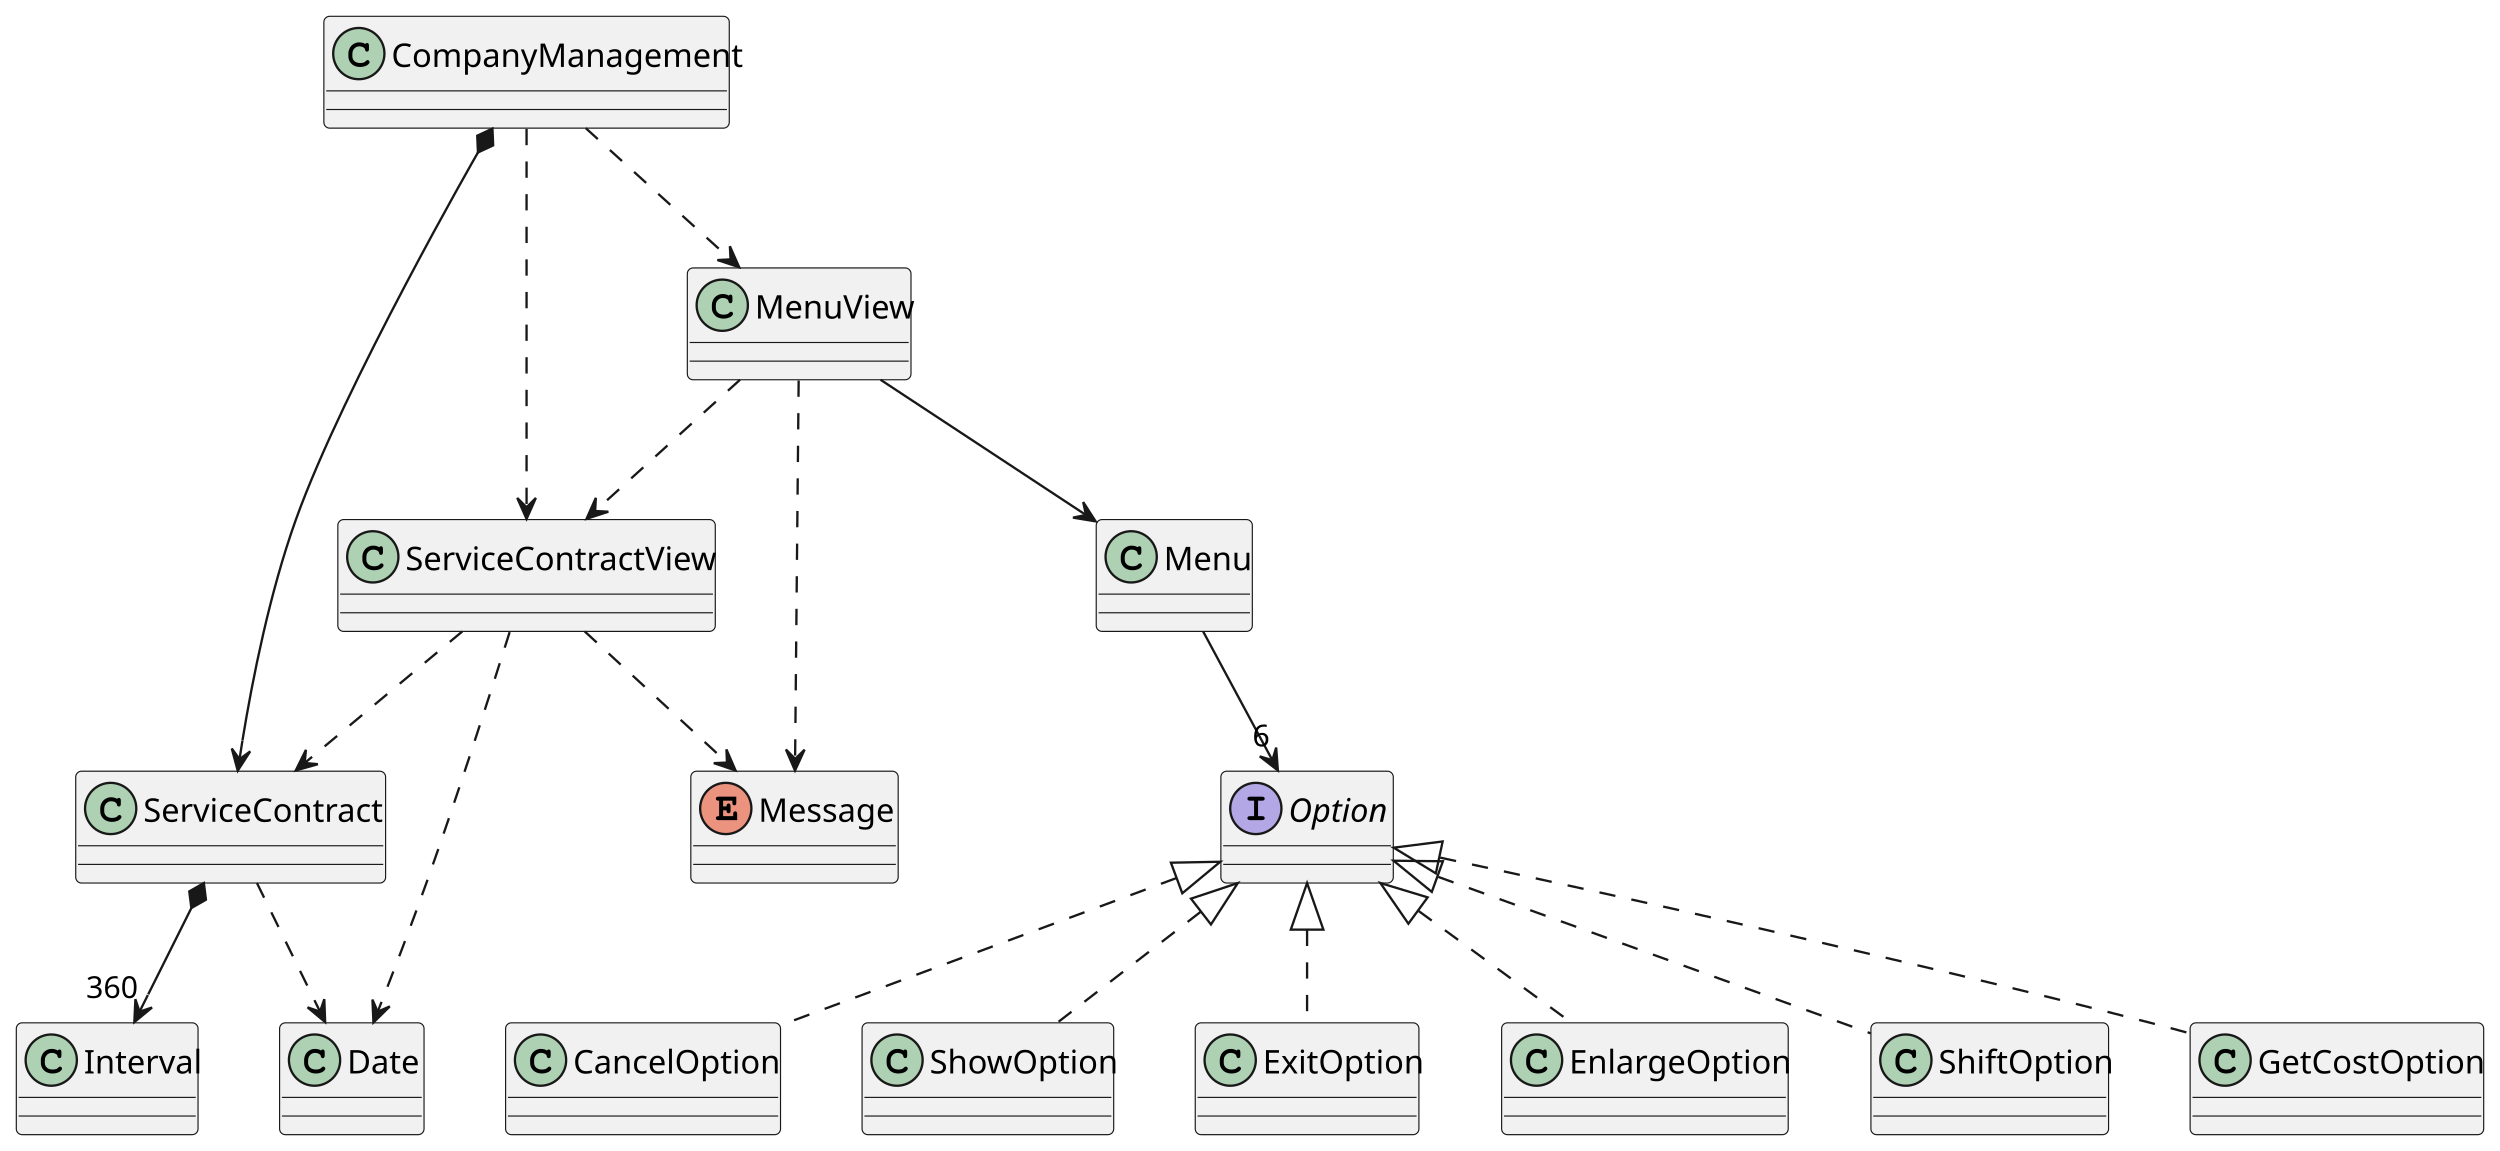
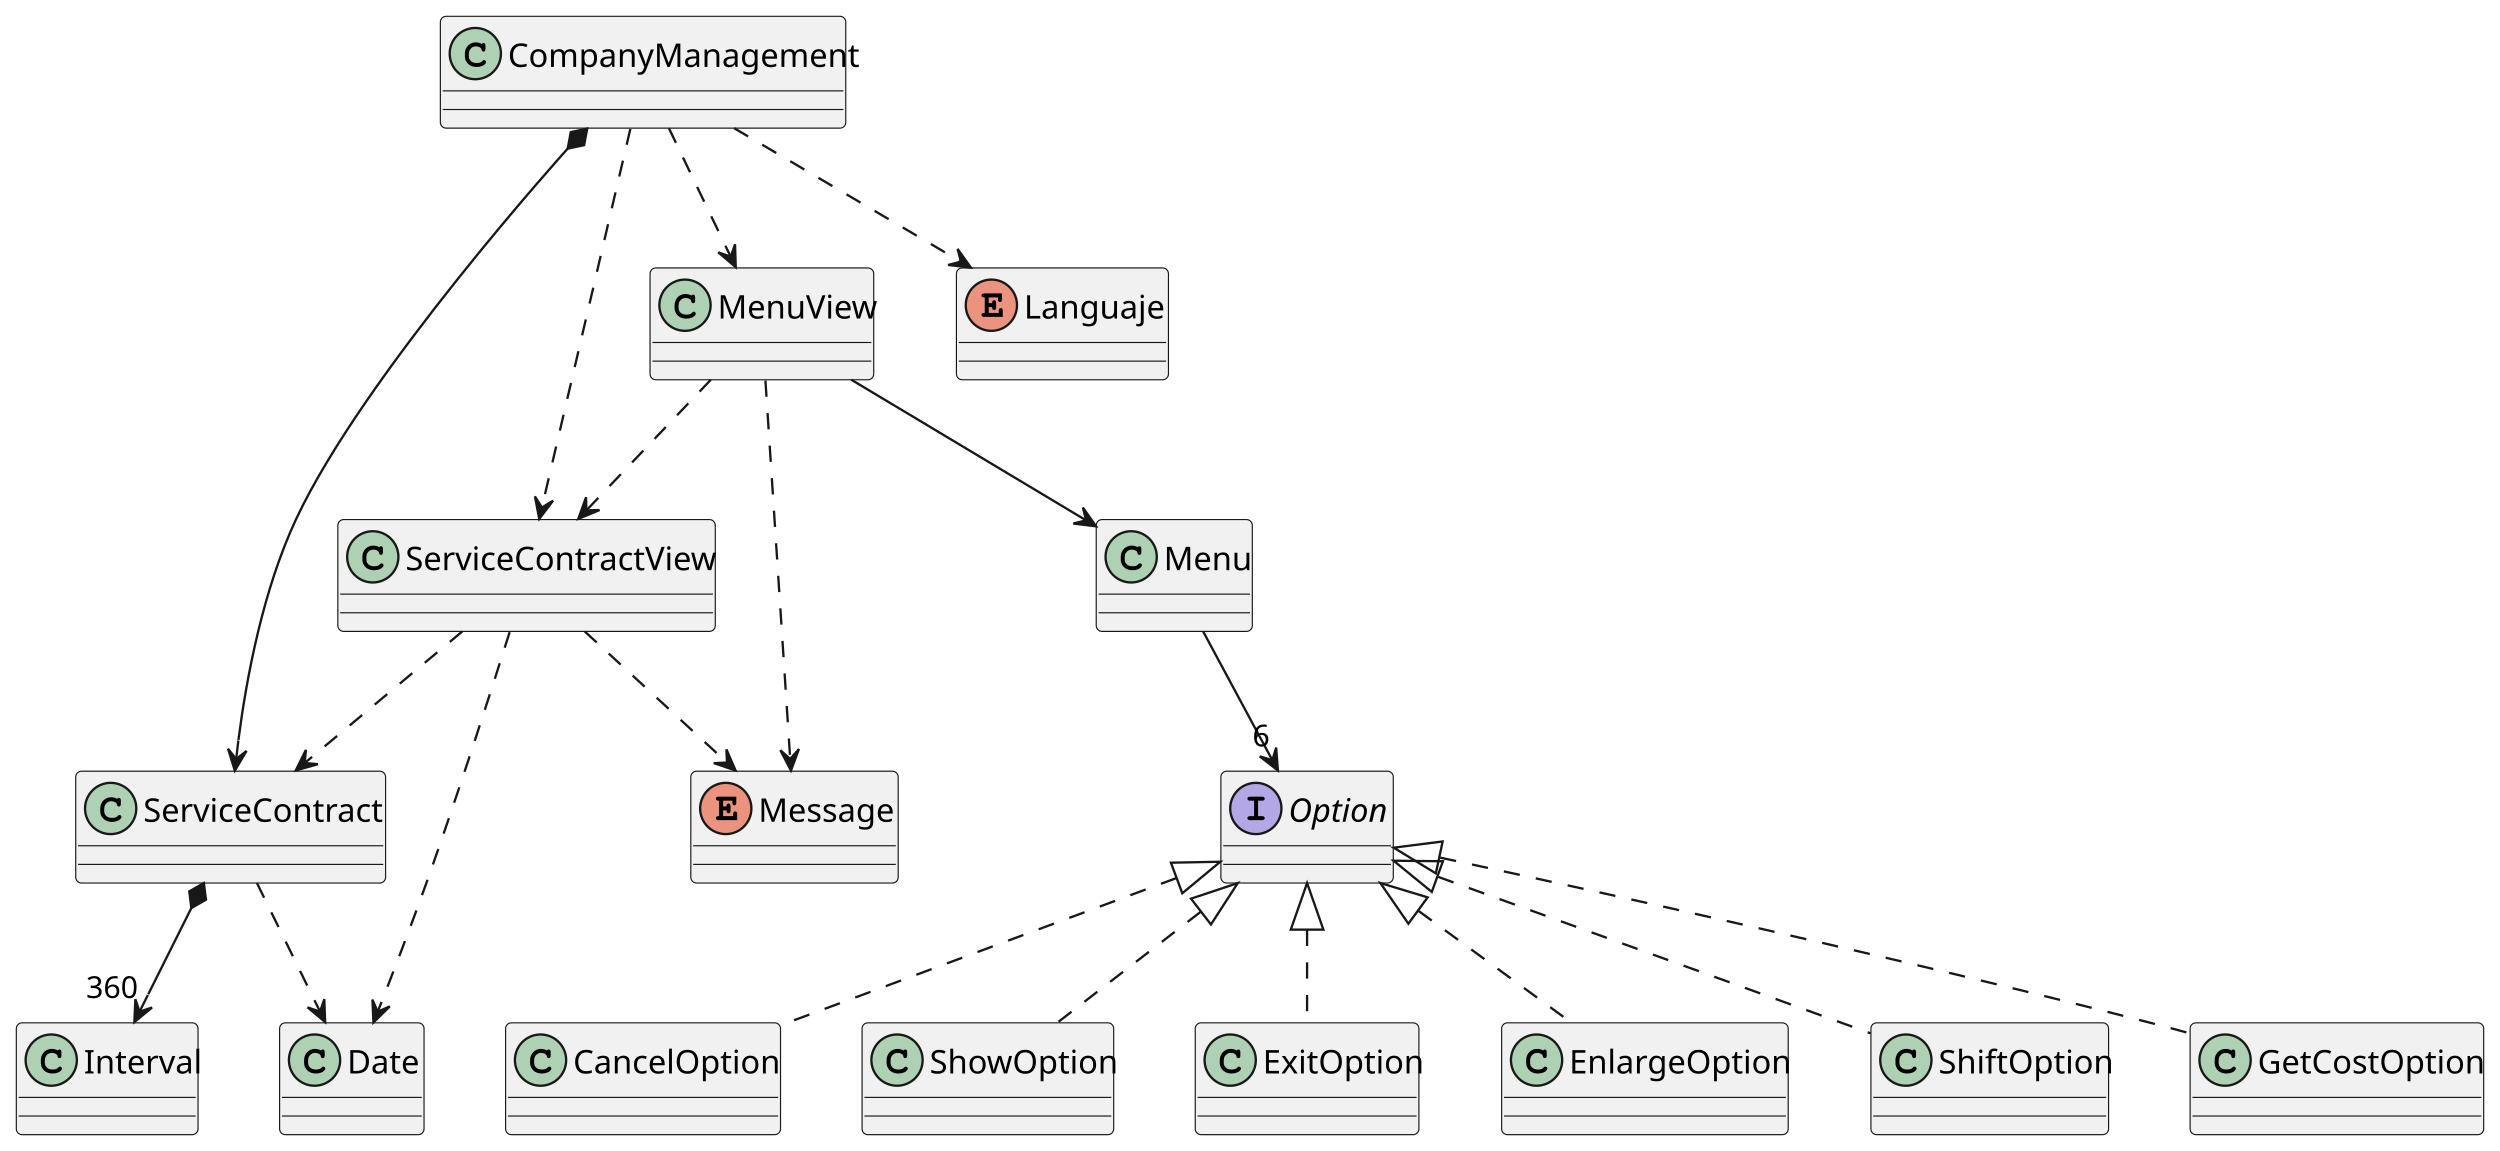
<svg xmlns="http://www.w3.org/2000/svg" contentStyleType="text/css" height="494px" preserveAspectRatio="none" style="width:1073px;height:494px;background:#FFFFFF;" version="1.1" viewBox="0 0 1073 494" width="1073px" zoomAndPan="magnify">
  <defs />
  <g>
    <g id="elem_CompanyManagement">
-       <rect codeLine="1" fill="#F1F1F1" height="48" id="CompanyManagement" rx="2.5" ry="2.5" style="stroke:#181818;stroke-width:0.5;" width="174" x="139" y="7" />
-       <ellipse cx="154" cy="23" fill="#ADD1B2" rx="11" ry="11" style="stroke:#181818;stroke-width:1.0;" />
-       <path d="M156.766,18.875 Q156.922,18.656 157.109,18.547 Q157.297,18.438 157.516,18.438 Q157.891,18.438 158.125,18.703 Q158.359,18.953 158.359,19.562 L158.359,21.016 Q158.359,21.625 158.125,21.891 Q157.891,22.156 157.516,22.156 Q157.172,22.156 156.969,21.953 Q156.766,21.766 156.656,21.25 Q156.609,20.891 156.422,20.703 Q156.094,20.328 155.484,20.109 Q154.875,19.891 154.25,19.891 Q153.484,19.891 152.844,20.219 Q152.219,20.547 151.719,21.297 Q151.234,22.047 151.234,23.078 L151.234,24.172 Q151.234,25.406 152.125,26.234 Q153.016,27.047 154.609,27.047 Q155.547,27.047 156.203,26.797 Q156.594,26.641 157.016,26.203 Q157.281,25.938 157.422,25.859 Q157.578,25.781 157.781,25.781 Q158.109,25.781 158.359,26.047 Q158.625,26.297 158.625,26.641 Q158.625,26.984 158.281,27.391 Q157.781,27.969 156.984,28.297 Q155.906,28.75 154.609,28.75 Q153.094,28.75 151.891,28.125 Q150.906,27.625 150.219,26.562 Q149.531,25.484 149.531,24.203 L149.531,23.047 Q149.531,21.719 150.141,20.578 Q150.766,19.422 151.859,18.812 Q152.953,18.188 154.188,18.188 Q154.922,18.188 155.562,18.359 Q156.219,18.516 156.766,18.875 Z " fill="#000000" />
-       <text fill="#000000" font-family="sans-serif" font-size="14" lengthAdjust="spacing" textLength="142" x="168" y="28.729">CompanyManagement</text>
-       <line style="stroke:#181818;stroke-width:0.5;" x1="140" x2="312" y1="39" y2="39" />
-       <line style="stroke:#181818;stroke-width:0.5;" x1="140" x2="312" y1="47" y2="47" />
+       <rect codeLine="1" fill="#F1F1F1" height="48" id="CompanyManagement" rx="2.5" ry="2.5" style="stroke:#181818;stroke-width:0.5;" width="174" x="189" y="7" />
+       <ellipse cx="204" cy="23" fill="#ADD1B2" rx="11" ry="11" style="stroke:#181818;stroke-width:1.0;" />
+       <path d="M206.766,18.875 Q206.922,18.656 207.109,18.547 Q207.297,18.438 207.516,18.438 Q207.891,18.438 208.125,18.703 Q208.359,18.953 208.359,19.562 L208.359,21.016 Q208.359,21.625 208.125,21.891 Q207.891,22.156 207.516,22.156 Q207.172,22.156 206.969,21.953 Q206.766,21.766 206.656,21.25 Q206.609,20.891 206.422,20.703 Q206.094,20.328 205.484,20.109 Q204.875,19.891 204.25,19.891 Q203.484,19.891 202.844,20.219 Q202.219,20.547 201.719,21.297 Q201.234,22.047 201.234,23.078 L201.234,24.172 Q201.234,25.406 202.125,26.234 Q203.016,27.047 204.609,27.047 Q205.547,27.047 206.203,26.797 Q206.594,26.641 207.016,26.203 Q207.281,25.938 207.422,25.859 Q207.578,25.781 207.781,25.781 Q208.109,25.781 208.359,26.047 Q208.625,26.297 208.625,26.641 Q208.625,26.984 208.281,27.391 Q207.781,27.969 206.984,28.297 Q205.906,28.75 204.609,28.75 Q203.094,28.75 201.891,28.125 Q200.906,27.625 200.219,26.562 Q199.531,25.484 199.531,24.203 L199.531,23.047 Q199.531,21.719 200.141,20.578 Q200.766,19.422 201.859,18.812 Q202.953,18.188 204.188,18.188 Q204.922,18.188 205.562,18.359 Q206.219,18.516 206.766,18.875 Z " fill="#000000" />
+       <text fill="#000000" font-family="sans-serif" font-size="14" lengthAdjust="spacing" textLength="142" x="218" y="28.729">CompanyManagement</text>
+       <line style="stroke:#181818;stroke-width:0.5;" x1="190" x2="362" y1="39" y2="39" />
+       <line style="stroke:#181818;stroke-width:0.5;" x1="190" x2="362" y1="47" y2="47" />
    </g>
    <g id="elem_ServiceContract">
      <rect codeLine="2" fill="#F1F1F1" height="48" id="ServiceContract" rx="2.5" ry="2.5" style="stroke:#181818;stroke-width:0.5;" width="133" x="32.5" y="331" />
      <ellipse cx="47.5" cy="347" fill="#ADD1B2" rx="11" ry="11" style="stroke:#181818;stroke-width:1.0;" />
      <path d="M50.266,342.875 Q50.422,342.656 50.609,342.547 Q50.797,342.438 51.016,342.438 Q51.391,342.438 51.625,342.703 Q51.859,342.953 51.859,343.562 L51.859,345.016 Q51.859,345.625 51.625,345.891 Q51.391,346.156 51.016,346.156 Q50.672,346.156 50.469,345.953 Q50.266,345.766 50.156,345.25 Q50.109,344.891 49.922,344.703 Q49.594,344.328 48.984,344.109 Q48.375,343.891 47.75,343.891 Q46.984,343.891 46.344,344.219 Q45.719,344.547 45.219,345.297 Q44.734,346.047 44.734,347.078 L44.734,348.172 Q44.734,349.406 45.625,350.234 Q46.516,351.047 48.109,351.047 Q49.047,351.047 49.703,350.797 Q50.094,350.641 50.516,350.203 Q50.781,349.938 50.922,349.859 Q51.078,349.781 51.281,349.781 Q51.609,349.781 51.859,350.047 Q52.125,350.297 52.125,350.641 Q52.125,350.984 51.781,351.391 Q51.281,351.969 50.484,352.297 Q49.406,352.75 48.109,352.75 Q46.594,352.75 45.391,352.125 Q44.406,351.625 43.719,350.562 Q43.031,349.484 43.031,348.203 L43.031,347.047 Q43.031,345.719 43.641,344.578 Q44.266,343.422 45.359,342.812 Q46.453,342.188 47.688,342.188 Q48.422,342.188 49.062,342.359 Q49.719,342.516 50.266,342.875 Z " fill="#000000" />
      <text fill="#000000" font-family="sans-serif" font-size="14" lengthAdjust="spacing" textLength="101" x="61.5" y="352.728">ServiceContract</text>
      <line style="stroke:#181818;stroke-width:0.5;" x1="33.5" x2="164.5" y1="363" y2="363" />
      <line style="stroke:#181818;stroke-width:0.5;" x1="33.5" x2="164.5" y1="371" y2="371" />
    </g>
    <g id="elem_ServiceContractView">
      <rect codeLine="3" fill="#F1F1F1" height="48" id="ServiceContractView" rx="2.5" ry="2.5" style="stroke:#181818;stroke-width:0.5;" width="162" x="145" y="223" />
      <ellipse cx="160" cy="239" fill="#ADD1B2" rx="11" ry="11" style="stroke:#181818;stroke-width:1.0;" />
      <path d="M162.766,234.875 Q162.922,234.656 163.109,234.547 Q163.297,234.438 163.516,234.438 Q163.891,234.438 164.125,234.703 Q164.359,234.953 164.359,235.562 L164.359,237.016 Q164.359,237.625 164.125,237.891 Q163.891,238.156 163.516,238.156 Q163.172,238.156 162.969,237.953 Q162.766,237.766 162.656,237.25 Q162.609,236.891 162.422,236.703 Q162.094,236.328 161.484,236.109 Q160.875,235.891 160.25,235.891 Q159.484,235.891 158.844,236.219 Q158.219,236.547 157.719,237.297 Q157.234,238.047 157.234,239.078 L157.234,240.172 Q157.234,241.406 158.125,242.234 Q159.016,243.047 160.609,243.047 Q161.547,243.047 162.203,242.797 Q162.594,242.641 163.016,242.203 Q163.281,241.938 163.422,241.859 Q163.578,241.781 163.781,241.781 Q164.109,241.781 164.359,242.047 Q164.625,242.297 164.625,242.641 Q164.625,242.984 164.281,243.391 Q163.781,243.969 162.984,244.297 Q161.906,244.75 160.609,244.75 Q159.094,244.75 157.891,244.125 Q156.906,243.625 156.219,242.562 Q155.531,241.484 155.531,240.203 L155.531,239.047 Q155.531,237.719 156.141,236.578 Q156.766,235.422 157.859,234.812 Q158.953,234.188 160.188,234.188 Q160.922,234.188 161.562,234.359 Q162.219,234.516 162.766,234.875 Z " fill="#000000" />
      <text fill="#000000" font-family="sans-serif" font-size="14" lengthAdjust="spacing" textLength="130" x="174" y="244.728">ServiceContractView</text>
      <line style="stroke:#181818;stroke-width:0.5;" x1="146" x2="306" y1="255" y2="255" />
      <line style="stroke:#181818;stroke-width:0.5;" x1="146" x2="306" y1="263" y2="263" />
    </g>
    <g id="elem_MenuView">
-       <rect codeLine="4" fill="#F1F1F1" height="48" id="MenuView" rx="2.5" ry="2.5" style="stroke:#181818;stroke-width:0.5;" width="96" x="295" y="115" />
-       <ellipse cx="310" cy="131" fill="#ADD1B2" rx="11" ry="11" style="stroke:#181818;stroke-width:1.0;" />
-       <path d="M312.766,126.875 Q312.922,126.656 313.109,126.547 Q313.297,126.438 313.516,126.438 Q313.891,126.438 314.125,126.703 Q314.359,126.953 314.359,127.562 L314.359,129.016 Q314.359,129.625 314.125,129.891 Q313.891,130.156 313.516,130.156 Q313.172,130.156 312.969,129.953 Q312.766,129.766 312.656,129.25 Q312.609,128.891 312.422,128.703 Q312.094,128.328 311.484,128.109 Q310.875,127.891 310.25,127.891 Q309.484,127.891 308.844,128.219 Q308.219,128.547 307.719,129.297 Q307.234,130.047 307.234,131.078 L307.234,132.172 Q307.234,133.406 308.125,134.234 Q309.016,135.047 310.609,135.047 Q311.547,135.047 312.203,134.797 Q312.594,134.641 313.016,134.203 Q313.281,133.938 313.422,133.859 Q313.578,133.781 313.781,133.781 Q314.109,133.781 314.359,134.047 Q314.625,134.297 314.625,134.641 Q314.625,134.984 314.281,135.391 Q313.781,135.969 312.984,136.297 Q311.906,136.75 310.609,136.75 Q309.094,136.75 307.891,136.125 Q306.906,135.625 306.219,134.562 Q305.531,133.484 305.531,132.203 L305.531,131.047 Q305.531,129.719 306.141,128.578 Q306.766,127.422 307.859,126.812 Q308.953,126.188 310.188,126.188 Q310.922,126.188 311.562,126.359 Q312.219,126.516 312.766,126.875 Z " fill="#000000" />
-       <text fill="#000000" font-family="sans-serif" font-size="14" lengthAdjust="spacing" textLength="64" x="324" y="136.728">MenuView</text>
-       <line style="stroke:#181818;stroke-width:0.5;" x1="296" x2="390" y1="147" y2="147" />
-       <line style="stroke:#181818;stroke-width:0.5;" x1="296" x2="390" y1="155" y2="155" />
+       <rect codeLine="4" fill="#F1F1F1" height="48" id="MenuView" rx="2.5" ry="2.5" style="stroke:#181818;stroke-width:0.5;" width="96" x="279" y="115" />
+       <ellipse cx="294" cy="131" fill="#ADD1B2" rx="11" ry="11" style="stroke:#181818;stroke-width:1.0;" />
+       <path d="M296.766,126.875 Q296.922,126.656 297.109,126.547 Q297.297,126.438 297.516,126.438 Q297.891,126.438 298.125,126.703 Q298.359,126.953 298.359,127.562 L298.359,129.016 Q298.359,129.625 298.125,129.891 Q297.891,130.156 297.516,130.156 Q297.172,130.156 296.969,129.953 Q296.766,129.766 296.656,129.25 Q296.609,128.891 296.422,128.703 Q296.094,128.328 295.484,128.109 Q294.875,127.891 294.25,127.891 Q293.484,127.891 292.844,128.219 Q292.219,128.547 291.719,129.297 Q291.234,130.047 291.234,131.078 L291.234,132.172 Q291.234,133.406 292.125,134.234 Q293.016,135.047 294.609,135.047 Q295.547,135.047 296.203,134.797 Q296.594,134.641 297.016,134.203 Q297.281,133.938 297.422,133.859 Q297.578,133.781 297.781,133.781 Q298.109,133.781 298.359,134.047 Q298.625,134.297 298.625,134.641 Q298.625,134.984 298.281,135.391 Q297.781,135.969 296.984,136.297 Q295.906,136.75 294.609,136.75 Q293.094,136.75 291.891,136.125 Q290.906,135.625 290.219,134.562 Q289.531,133.484 289.531,132.203 L289.531,131.047 Q289.531,129.719 290.141,128.578 Q290.766,127.422 291.859,126.812 Q292.953,126.188 294.188,126.188 Q294.922,126.188 295.562,126.359 Q296.219,126.516 296.766,126.875 Z " fill="#000000" />
+       <text fill="#000000" font-family="sans-serif" font-size="14" lengthAdjust="spacing" textLength="64" x="308" y="136.728">MenuView</text>
+       <line style="stroke:#181818;stroke-width:0.5;" x1="280" x2="374" y1="147" y2="147" />
+       <line style="stroke:#181818;stroke-width:0.5;" x1="280" x2="374" y1="155" y2="155" />
    </g>
    <g id="elem_Menu">
      <rect codeLine="5" fill="#F1F1F1" height="48" id="Menu" rx="2.5" ry="2.5" style="stroke:#181818;stroke-width:0.5;" width="67" x="470.5" y="223" />
      <ellipse cx="485.5" cy="239" fill="#ADD1B2" rx="11" ry="11" style="stroke:#181818;stroke-width:1.0;" />
      <path d="M488.266,234.875 Q488.422,234.656 488.609,234.547 Q488.797,234.438 489.016,234.438 Q489.391,234.438 489.625,234.703 Q489.859,234.953 489.859,235.562 L489.859,237.016 Q489.859,237.625 489.625,237.891 Q489.391,238.156 489.016,238.156 Q488.672,238.156 488.469,237.953 Q488.266,237.766 488.156,237.25 Q488.109,236.891 487.922,236.703 Q487.594,236.328 486.984,236.109 Q486.375,235.891 485.75,235.891 Q484.984,235.891 484.344,236.219 Q483.719,236.547 483.219,237.297 Q482.734,238.047 482.734,239.078 L482.734,240.172 Q482.734,241.406 483.625,242.234 Q484.516,243.047 486.109,243.047 Q487.047,243.047 487.703,242.797 Q488.094,242.641 488.516,242.203 Q488.781,241.938 488.922,241.859 Q489.078,241.781 489.281,241.781 Q489.609,241.781 489.859,242.047 Q490.125,242.297 490.125,242.641 Q490.125,242.984 489.781,243.391 Q489.281,243.969 488.484,244.297 Q487.406,244.75 486.109,244.75 Q484.594,244.75 483.391,244.125 Q482.406,243.625 481.719,242.562 Q481.031,241.484 481.031,240.203 L481.031,239.047 Q481.031,237.719 481.641,236.578 Q482.266,235.422 483.359,234.812 Q484.453,234.188 485.688,234.188 Q486.422,234.188 487.062,234.359 Q487.719,234.516 488.266,234.875 Z " fill="#000000" />
      <text fill="#000000" font-family="sans-serif" font-size="14" lengthAdjust="spacing" textLength="35" x="499.5" y="244.728">Menu</text>
      <line style="stroke:#181818;stroke-width:0.5;" x1="471.5" x2="536.5" y1="255" y2="255" />
      <line style="stroke:#181818;stroke-width:0.5;" x1="471.5" x2="536.5" y1="263" y2="263" />
    </g>
    <g id="elem_CancelOption">
      <rect codeLine="6" fill="#F1F1F1" height="48" id="CancelOption" rx="2.5" ry="2.5" style="stroke:#181818;stroke-width:0.5;" width="118" x="217" y="439" />
      <ellipse cx="232" cy="455" fill="#ADD1B2" rx="11" ry="11" style="stroke:#181818;stroke-width:1.0;" />
      <path d="M234.766,450.875 Q234.922,450.656 235.109,450.547 Q235.297,450.438 235.516,450.438 Q235.891,450.438 236.125,450.703 Q236.359,450.953 236.359,451.562 L236.359,453.016 Q236.359,453.625 236.125,453.891 Q235.891,454.156 235.516,454.156 Q235.172,454.156 234.969,453.953 Q234.766,453.766 234.656,453.25 Q234.609,452.891 234.422,452.703 Q234.094,452.328 233.484,452.109 Q232.875,451.891 232.25,451.891 Q231.484,451.891 230.844,452.219 Q230.219,452.547 229.719,453.297 Q229.234,454.047 229.234,455.078 L229.234,456.172 Q229.234,457.406 230.125,458.234 Q231.016,459.047 232.609,459.047 Q233.547,459.047 234.203,458.797 Q234.594,458.641 235.016,458.203 Q235.281,457.938 235.422,457.859 Q235.578,457.781 235.781,457.781 Q236.109,457.781 236.359,458.047 Q236.625,458.297 236.625,458.641 Q236.625,458.984 236.281,459.391 Q235.781,459.969 234.984,460.297 Q233.906,460.75 232.609,460.75 Q231.094,460.75 229.891,460.125 Q228.906,459.625 228.219,458.562 Q227.531,457.484 227.531,456.203 L227.531,455.047 Q227.531,453.719 228.141,452.578 Q228.766,451.422 229.859,450.812 Q230.953,450.188 232.188,450.188 Q232.922,450.188 233.562,450.359 Q234.219,450.516 234.766,450.875 Z " fill="#000000" />
      <text fill="#000000" font-family="sans-serif" font-size="14" lengthAdjust="spacing" textLength="86" x="246" y="460.728">CancelOption</text>
      <line style="stroke:#181818;stroke-width:0.5;" x1="218" x2="334" y1="471" y2="471" />
      <line style="stroke:#181818;stroke-width:0.5;" x1="218" x2="334" y1="479" y2="479" />
    </g>
    <g id="elem_ShowOption">
      <rect codeLine="7" fill="#F1F1F1" height="48" id="ShowOption" rx="2.5" ry="2.5" style="stroke:#181818;stroke-width:0.5;" width="108" x="370" y="439" />
      <ellipse cx="385" cy="455" fill="#ADD1B2" rx="11" ry="11" style="stroke:#181818;stroke-width:1.0;" />
      <path d="M387.766,450.875 Q387.922,450.656 388.109,450.547 Q388.297,450.438 388.516,450.438 Q388.891,450.438 389.125,450.703 Q389.359,450.953 389.359,451.562 L389.359,453.016 Q389.359,453.625 389.125,453.891 Q388.891,454.156 388.516,454.156 Q388.172,454.156 387.969,453.953 Q387.766,453.766 387.656,453.25 Q387.609,452.891 387.422,452.703 Q387.094,452.328 386.484,452.109 Q385.875,451.891 385.25,451.891 Q384.484,451.891 383.844,452.219 Q383.219,452.547 382.719,453.297 Q382.234,454.047 382.234,455.078 L382.234,456.172 Q382.234,457.406 383.125,458.234 Q384.016,459.047 385.609,459.047 Q386.547,459.047 387.203,458.797 Q387.594,458.641 388.016,458.203 Q388.281,457.938 388.422,457.859 Q388.578,457.781 388.781,457.781 Q389.109,457.781 389.359,458.047 Q389.625,458.297 389.625,458.641 Q389.625,458.984 389.281,459.391 Q388.781,459.969 387.984,460.297 Q386.906,460.75 385.609,460.75 Q384.094,460.75 382.891,460.125 Q381.906,459.625 381.219,458.562 Q380.531,457.484 380.531,456.203 L380.531,455.047 Q380.531,453.719 381.141,452.578 Q381.766,451.422 382.859,450.812 Q383.953,450.188 385.188,450.188 Q385.922,450.188 386.562,450.359 Q387.219,450.516 387.766,450.875 Z " fill="#000000" />
      <text fill="#000000" font-family="sans-serif" font-size="14" lengthAdjust="spacing" textLength="76" x="399" y="460.728">ShowOption</text>
      <line style="stroke:#181818;stroke-width:0.5;" x1="371" x2="477" y1="471" y2="471" />
      <line style="stroke:#181818;stroke-width:0.5;" x1="371" x2="477" y1="479" y2="479" />
    </g>
    <g id="elem_ExitOption">
      <rect codeLine="8" fill="#F1F1F1" height="48" id="ExitOption" rx="2.5" ry="2.5" style="stroke:#181818;stroke-width:0.5;" width="96" x="513" y="439" />
      <ellipse cx="528" cy="455" fill="#ADD1B2" rx="11" ry="11" style="stroke:#181818;stroke-width:1.0;" />
      <path d="M530.766,450.875 Q530.922,450.656 531.109,450.547 Q531.297,450.438 531.516,450.438 Q531.891,450.438 532.125,450.703 Q532.359,450.953 532.359,451.562 L532.359,453.016 Q532.359,453.625 532.125,453.891 Q531.891,454.156 531.516,454.156 Q531.172,454.156 530.969,453.953 Q530.766,453.766 530.656,453.25 Q530.609,452.891 530.422,452.703 Q530.094,452.328 529.484,452.109 Q528.875,451.891 528.25,451.891 Q527.484,451.891 526.844,452.219 Q526.219,452.547 525.719,453.297 Q525.234,454.047 525.234,455.078 L525.234,456.172 Q525.234,457.406 526.125,458.234 Q527.016,459.047 528.609,459.047 Q529.547,459.047 530.203,458.797 Q530.594,458.641 531.016,458.203 Q531.281,457.938 531.422,457.859 Q531.578,457.781 531.781,457.781 Q532.109,457.781 532.359,458.047 Q532.625,458.297 532.625,458.641 Q532.625,458.984 532.281,459.391 Q531.781,459.969 530.984,460.297 Q529.906,460.75 528.609,460.75 Q527.094,460.75 525.891,460.125 Q524.906,459.625 524.219,458.562 Q523.531,457.484 523.531,456.203 L523.531,455.047 Q523.531,453.719 524.141,452.578 Q524.766,451.422 525.859,450.812 Q526.953,450.188 528.188,450.188 Q528.922,450.188 529.562,450.359 Q530.219,450.516 530.766,450.875 Z " fill="#000000" />
      <text fill="#000000" font-family="sans-serif" font-size="14" lengthAdjust="spacing" textLength="64" x="542" y="460.728">ExitOption</text>
      <line style="stroke:#181818;stroke-width:0.5;" x1="514" x2="608" y1="471" y2="471" />
      <line style="stroke:#181818;stroke-width:0.5;" x1="514" x2="608" y1="479" y2="479" />
    </g>
    <g id="elem_EnlargeOption">
      <rect codeLine="9" fill="#F1F1F1" height="48" id="EnlargeOption" rx="2.5" ry="2.5" style="stroke:#181818;stroke-width:0.5;" width="123" x="644.5" y="439" />
      <ellipse cx="659.5" cy="455" fill="#ADD1B2" rx="11" ry="11" style="stroke:#181818;stroke-width:1.0;" />
      <path d="M662.266,450.875 Q662.422,450.656 662.609,450.547 Q662.797,450.438 663.016,450.438 Q663.391,450.438 663.625,450.703 Q663.859,450.953 663.859,451.562 L663.859,453.016 Q663.859,453.625 663.625,453.891 Q663.391,454.156 663.016,454.156 Q662.672,454.156 662.469,453.953 Q662.266,453.766 662.156,453.25 Q662.109,452.891 661.922,452.703 Q661.594,452.328 660.984,452.109 Q660.375,451.891 659.75,451.891 Q658.984,451.891 658.344,452.219 Q657.719,452.547 657.219,453.297 Q656.734,454.047 656.734,455.078 L656.734,456.172 Q656.734,457.406 657.625,458.234 Q658.516,459.047 660.109,459.047 Q661.047,459.047 661.703,458.797 Q662.094,458.641 662.516,458.203 Q662.781,457.938 662.922,457.859 Q663.078,457.781 663.281,457.781 Q663.609,457.781 663.859,458.047 Q664.125,458.297 664.125,458.641 Q664.125,458.984 663.781,459.391 Q663.281,459.969 662.484,460.297 Q661.406,460.75 660.109,460.75 Q658.594,460.75 657.391,460.125 Q656.406,459.625 655.719,458.562 Q655.031,457.484 655.031,456.203 L655.031,455.047 Q655.031,453.719 655.641,452.578 Q656.266,451.422 657.359,450.812 Q658.453,450.188 659.688,450.188 Q660.422,450.188 661.062,450.359 Q661.719,450.516 662.266,450.875 Z " fill="#000000" />
      <text fill="#000000" font-family="sans-serif" font-size="14" lengthAdjust="spacing" textLength="91" x="673.5" y="460.728">EnlargeOption</text>
      <line style="stroke:#181818;stroke-width:0.5;" x1="645.5" x2="766.5" y1="471" y2="471" />
      <line style="stroke:#181818;stroke-width:0.5;" x1="645.5" x2="766.5" y1="479" y2="479" />
    </g>
    <g id="elem_ShiftOption">
      <rect codeLine="10" fill="#F1F1F1" height="48" id="ShiftOption" rx="2.5" ry="2.5" style="stroke:#181818;stroke-width:0.5;" width="102" x="803" y="439" />
      <ellipse cx="818" cy="455" fill="#ADD1B2" rx="11" ry="11" style="stroke:#181818;stroke-width:1.0;" />
      <path d="M820.766,450.875 Q820.922,450.656 821.109,450.547 Q821.297,450.438 821.516,450.438 Q821.891,450.438 822.125,450.703 Q822.359,450.953 822.359,451.562 L822.359,453.016 Q822.359,453.625 822.125,453.891 Q821.891,454.156 821.516,454.156 Q821.172,454.156 820.969,453.953 Q820.766,453.766 820.656,453.25 Q820.609,452.891 820.422,452.703 Q820.094,452.328 819.484,452.109 Q818.875,451.891 818.25,451.891 Q817.484,451.891 816.844,452.219 Q816.219,452.547 815.719,453.297 Q815.234,454.047 815.234,455.078 L815.234,456.172 Q815.234,457.406 816.125,458.234 Q817.016,459.047 818.609,459.047 Q819.547,459.047 820.203,458.797 Q820.594,458.641 821.016,458.203 Q821.281,457.938 821.422,457.859 Q821.578,457.781 821.781,457.781 Q822.109,457.781 822.359,458.047 Q822.625,458.297 822.625,458.641 Q822.625,458.984 822.281,459.391 Q821.781,459.969 820.984,460.297 Q819.906,460.75 818.609,460.75 Q817.094,460.75 815.891,460.125 Q814.906,459.625 814.219,458.562 Q813.531,457.484 813.531,456.203 L813.531,455.047 Q813.531,453.719 814.141,452.578 Q814.766,451.422 815.859,450.812 Q816.953,450.188 818.188,450.188 Q818.922,450.188 819.562,450.359 Q820.219,450.516 820.766,450.875 Z " fill="#000000" />
      <text fill="#000000" font-family="sans-serif" font-size="14" lengthAdjust="spacing" textLength="70" x="832" y="460.728">ShiftOption</text>
      <line style="stroke:#181818;stroke-width:0.5;" x1="804" x2="904" y1="471" y2="471" />
      <line style="stroke:#181818;stroke-width:0.5;" x1="804" x2="904" y1="479" y2="479" />
    </g>
    <g id="elem_GetCostOption">
      <rect codeLine="11" fill="#F1F1F1" height="48" id="GetCostOption" rx="2.5" ry="2.5" style="stroke:#181818;stroke-width:0.5;" width="126" x="940" y="439" />
      <ellipse cx="955" cy="455" fill="#ADD1B2" rx="11" ry="11" style="stroke:#181818;stroke-width:1.0;" />
      <path d="M957.766,450.875 Q957.922,450.656 958.109,450.547 Q958.297,450.438 958.516,450.438 Q958.891,450.438 959.125,450.703 Q959.359,450.953 959.359,451.562 L959.359,453.016 Q959.359,453.625 959.125,453.891 Q958.891,454.156 958.516,454.156 Q958.172,454.156 957.969,453.953 Q957.766,453.766 957.656,453.25 Q957.609,452.891 957.422,452.703 Q957.094,452.328 956.484,452.109 Q955.875,451.891 955.25,451.891 Q954.484,451.891 953.844,452.219 Q953.219,452.547 952.719,453.297 Q952.234,454.047 952.234,455.078 L952.234,456.172 Q952.234,457.406 953.125,458.234 Q954.016,459.047 955.609,459.047 Q956.547,459.047 957.203,458.797 Q957.594,458.641 958.016,458.203 Q958.281,457.938 958.422,457.859 Q958.578,457.781 958.781,457.781 Q959.109,457.781 959.359,458.047 Q959.625,458.297 959.625,458.641 Q959.625,458.984 959.281,459.391 Q958.781,459.969 957.984,460.297 Q956.906,460.75 955.609,460.75 Q954.094,460.75 952.891,460.125 Q951.906,459.625 951.219,458.562 Q950.531,457.484 950.531,456.203 L950.531,455.047 Q950.531,453.719 951.141,452.578 Q951.766,451.422 952.859,450.812 Q953.953,450.188 955.188,450.188 Q955.922,450.188 956.562,450.359 Q957.219,450.516 957.766,450.875 Z " fill="#000000" />
      <text fill="#000000" font-family="sans-serif" font-size="14" lengthAdjust="spacing" textLength="94" x="969" y="460.728">GetCostOption</text>
      <line style="stroke:#181818;stroke-width:0.5;" x1="941" x2="1065" y1="471" y2="471" />
      <line style="stroke:#181818;stroke-width:0.5;" x1="941" x2="1065" y1="479" y2="479" />
    </g>
    <g id="elem_Date">
      <rect codeLine="13" fill="#F1F1F1" height="48" id="Date" rx="2.5" ry="2.5" style="stroke:#181818;stroke-width:0.5;" width="62" x="120" y="439" />
      <ellipse cx="135" cy="455" fill="#ADD1B2" rx="11" ry="11" style="stroke:#181818;stroke-width:1.0;" />
      <path d="M137.766,450.875 Q137.922,450.656 138.109,450.547 Q138.297,450.438 138.516,450.438 Q138.891,450.438 139.125,450.703 Q139.359,450.953 139.359,451.562 L139.359,453.016 Q139.359,453.625 139.125,453.891 Q138.891,454.156 138.516,454.156 Q138.172,454.156 137.969,453.953 Q137.766,453.766 137.656,453.25 Q137.609,452.891 137.422,452.703 Q137.094,452.328 136.484,452.109 Q135.875,451.891 135.25,451.891 Q134.484,451.891 133.844,452.219 Q133.219,452.547 132.719,453.297 Q132.234,454.047 132.234,455.078 L132.234,456.172 Q132.234,457.406 133.125,458.234 Q134.016,459.047 135.609,459.047 Q136.547,459.047 137.203,458.797 Q137.594,458.641 138.016,458.203 Q138.281,457.938 138.422,457.859 Q138.578,457.781 138.781,457.781 Q139.109,457.781 139.359,458.047 Q139.625,458.297 139.625,458.641 Q139.625,458.984 139.281,459.391 Q138.781,459.969 137.984,460.297 Q136.906,460.75 135.609,460.75 Q134.094,460.75 132.891,460.125 Q131.906,459.625 131.219,458.562 Q130.531,457.484 130.531,456.203 L130.531,455.047 Q130.531,453.719 131.141,452.578 Q131.766,451.422 132.859,450.812 Q133.953,450.188 135.188,450.188 Q135.922,450.188 136.562,450.359 Q137.219,450.516 137.766,450.875 Z " fill="#000000" />
      <text fill="#000000" font-family="sans-serif" font-size="14" lengthAdjust="spacing" textLength="30" x="149" y="460.728">Date</text>
      <line style="stroke:#181818;stroke-width:0.5;" x1="121" x2="181" y1="471" y2="471" />
      <line style="stroke:#181818;stroke-width:0.5;" x1="121" x2="181" y1="479" y2="479" />
    </g>
    <g id="elem_Interval">
      <rect codeLine="14" fill="#F1F1F1" height="48" id="Interval" rx="2.5" ry="2.5" style="stroke:#181818;stroke-width:0.5;" width="78" x="7" y="439" />
      <ellipse cx="22" cy="455" fill="#ADD1B2" rx="11" ry="11" style="stroke:#181818;stroke-width:1.0;" />
      <path d="M24.766,450.875 Q24.922,450.656 25.109,450.547 Q25.297,450.438 25.516,450.438 Q25.891,450.438 26.125,450.703 Q26.359,450.953 26.359,451.562 L26.359,453.016 Q26.359,453.625 26.125,453.891 Q25.891,454.156 25.516,454.156 Q25.172,454.156 24.969,453.953 Q24.766,453.766 24.656,453.25 Q24.609,452.891 24.422,452.703 Q24.094,452.328 23.484,452.109 Q22.875,451.891 22.25,451.891 Q21.484,451.891 20.844,452.219 Q20.219,452.547 19.719,453.297 Q19.234,454.047 19.234,455.078 L19.234,456.172 Q19.234,457.406 20.125,458.234 Q21.016,459.047 22.609,459.047 Q23.547,459.047 24.203,458.797 Q24.594,458.641 25.016,458.203 Q25.281,457.938 25.422,457.859 Q25.578,457.781 25.781,457.781 Q26.109,457.781 26.359,458.047 Q26.625,458.297 26.625,458.641 Q26.625,458.984 26.281,459.391 Q25.781,459.969 24.984,460.297 Q23.906,460.75 22.609,460.75 Q21.094,460.75 19.891,460.125 Q18.906,459.625 18.219,458.562 Q17.531,457.484 17.531,456.203 L17.531,455.047 Q17.531,453.719 18.141,452.578 Q18.766,451.422 19.859,450.812 Q20.953,450.188 22.188,450.188 Q22.922,450.188 23.562,450.359 Q24.219,450.516 24.766,450.875 Z " fill="#000000" />
      <text fill="#000000" font-family="sans-serif" font-size="14" lengthAdjust="spacing" textLength="46" x="36" y="460.728">Interval</text>
      <line style="stroke:#181818;stroke-width:0.5;" x1="8" x2="84" y1="471" y2="471" />
      <line style="stroke:#181818;stroke-width:0.5;" x1="8" x2="84" y1="479" y2="479" />
    </g>
    <g id="elem_Message">
      <rect codeLine="15" fill="#F1F1F1" height="48" id="Message" rx="2.5" ry="2.5" style="stroke:#181818;stroke-width:0.5;" width="89" x="296.5" y="331" />
      <ellipse cx="311.5" cy="347" fill="#EB937F" rx="11" ry="11" style="stroke:#181818;stroke-width:1.0;" />
      <path d="M310.359,347.797 L310.359,350.297 L314.688,350.297 L314.688,349.375 Q314.688,348.766 314.922,348.5 Q315.172,348.234 315.547,348.234 Q315.922,348.234 316.156,348.5 Q316.391,348.766 316.391,349.375 L316.391,352 L308.391,352 Q307.766,352 307.5,351.766 Q307.25,351.531 307.25,351.141 Q307.25,350.766 307.516,350.531 Q307.781,350.297 308.391,350.297 L308.656,350.297 L308.656,343.641 L308.391,343.641 Q307.766,343.641 307.5,343.406 Q307.25,343.172 307.25,342.781 Q307.25,342.406 307.5,342.172 Q307.766,341.938 308.391,341.938 L316.016,341.938 L316.016,344.531 Q316.016,345.141 315.781,345.406 Q315.562,345.656 315.172,345.656 Q314.797,345.656 314.562,345.406 Q314.328,345.141 314.328,344.531 L314.328,343.641 L310.359,343.641 L310.359,346.094 L311.844,346.094 Q311.844,345.438 311.969,345.25 Q312.234,344.844 312.703,344.844 Q313.078,344.844 313.312,345.109 Q313.547,345.359 313.547,345.969 L313.547,347.938 Q313.547,348.484 313.422,348.672 Q313.156,349.062 312.703,349.062 Q312.234,349.062 311.969,348.656 Q311.844,348.469 311.844,347.797 L310.359,347.797 Z " fill="#000000" />
      <text fill="#000000" font-family="sans-serif" font-size="14" lengthAdjust="spacing" textLength="57" x="325.5" y="352.728">Message</text>
      <line style="stroke:#181818;stroke-width:0.5;" x1="297.5" x2="384.5" y1="363" y2="363" />
      <line style="stroke:#181818;stroke-width:0.5;" x1="297.5" x2="384.5" y1="371" y2="371" />
    </g>
+     <g id="elem_Languaje">
+       <rect codeLine="16" fill="#F1F1F1" height="48" id="Languaje" rx="2.5" ry="2.5" style="stroke:#181818;stroke-width:0.5;" width="91" x="410.5" y="115" />
+       <ellipse cx="425.5" cy="131" fill="#EB937F" rx="11" ry="11" style="stroke:#181818;stroke-width:1.0;" />
+       <path d="M424.359,131.797 L424.359,134.297 L428.688,134.297 L428.688,133.375 Q428.688,132.766 428.922,132.5 Q429.172,132.234 429.547,132.234 Q429.922,132.234 430.156,132.5 Q430.391,132.766 430.391,133.375 L430.391,136 L422.391,136 Q421.766,136 421.5,135.766 Q421.25,135.531 421.25,135.141 Q421.25,134.766 421.516,134.531 Q421.781,134.297 422.391,134.297 L422.656,134.297 L422.656,127.641 L422.391,127.641 Q421.766,127.641 421.5,127.406 Q421.25,127.172 421.25,126.781 Q421.25,126.406 421.5,126.172 Q421.766,125.938 422.391,125.938 L430.016,125.938 L430.016,128.531 Q430.016,129.141 429.781,129.406 Q429.562,129.656 429.172,129.656 Q428.797,129.656 428.562,129.406 Q428.328,129.141 428.328,128.531 L428.328,127.641 L424.359,127.641 L424.359,130.094 L425.844,130.094 Q425.844,129.438 425.969,129.25 Q426.234,128.844 426.703,128.844 Q427.078,128.844 427.312,129.109 Q427.547,129.359 427.547,129.969 L427.547,131.938 Q427.547,132.484 427.422,132.672 Q427.156,133.062 426.703,133.062 Q426.234,133.062 425.969,132.656 Q425.844,132.469 425.844,131.797 L424.359,131.797 Z " fill="#000000" />
+       <text fill="#000000" font-family="sans-serif" font-size="14" lengthAdjust="spacing" textLength="59" x="439.5" y="136.728">Languaje</text>
+       <line style="stroke:#181818;stroke-width:0.5;" x1="411.5" x2="500.5" y1="147" y2="147" />
+       <line style="stroke:#181818;stroke-width:0.5;" x1="411.5" x2="500.5" y1="155" y2="155" />
+     </g>
    <g id="elem_Option">
-       <rect codeLine="17" fill="#F1F1F1" height="48" id="Option" rx="2.5" ry="2.5" style="stroke:#181818;stroke-width:0.5;" width="74" x="524" y="331" />
+       <rect codeLine="18" fill="#F1F1F1" height="48" id="Option" rx="2.5" ry="2.5" style="stroke:#181818;stroke-width:0.5;" width="74" x="524" y="331" />
      <ellipse cx="539" cy="347" fill="#B4A7E5" rx="11" ry="11" style="stroke:#181818;stroke-width:1.0;" />
      <path d="M539.953,343.641 L539.953,350.297 L541.672,350.297 Q542.281,350.297 542.547,350.531 Q542.812,350.766 542.812,351.156 Q542.812,351.531 542.547,351.766 Q542.281,352 541.672,352 L536.531,352 Q535.922,352 535.656,351.766 Q535.391,351.531 535.391,351.141 Q535.391,350.766 535.656,350.531 Q535.922,350.297 536.531,350.297 L538.25,350.297 L538.25,343.641 L536.531,343.641 Q535.922,343.641 535.656,343.406 Q535.391,343.172 535.391,342.781 Q535.391,342.406 535.656,342.172 Q535.922,341.938 536.531,341.938 L541.672,341.938 Q542.281,341.938 542.547,342.172 Q542.812,342.406 542.812,342.781 Q542.812,343.172 542.547,343.406 Q542.281,343.641 541.672,343.641 L539.953,343.641 Z " fill="#000000" />
      <text fill="#000000" font-family="sans-serif" font-size="14" font-style="italic" lengthAdjust="spacing" textLength="42" x="553" y="352.728">Option</text>
      <line style="stroke:#181818;stroke-width:0.5;" x1="525" x2="597" y1="363" y2="363" />
      <line style="stroke:#181818;stroke-width:0.5;" x1="525" x2="597" y1="371" y2="371" />
    </g>
    <g id="link_CompanyManagement_ServiceContract">
-       <path codeLine="19" d="M205.136,65.45 C205.136,65.45 147.59,165.58 127,223 C115.83,254.13 108.43,291.1 104.06,317.82 " fill="none" id="CompanyManagement-ServiceContract" style="stroke:#181818;stroke-width:1.0;" />
-       <polygon fill="#181818" points="102.04,330.77,107.377,322.493,102.809,325.829,99.472,321.262,102.04,330.77" style="stroke:#181818;stroke-width:1.0;" />
-       <line style="stroke:#181818;stroke-width:1.0;" x1="102.809" x2="104.045" y1="325.829" y2="317.92" />
-       <polygon fill="#181818" points="211.36,55.19,204.828,58.245,205.136,65.45,211.668,62.395,211.36,55.19" style="stroke:#181818;stroke-width:1.0;" />
+       <path codeLine="20" d="M243.644,63.794 C243.644,63.794 156.01,160.82 127,223 C112.93,253.15 105.84,290.51 102.33,317.61 " fill="none" id="CompanyManagement-ServiceContract" style="stroke:#181818;stroke-width:1.0;" />
+       <polygon fill="#181818" points="100.8,330.76,105.812,322.282,101.377,325.793,97.865,321.359,100.8,330.76" style="stroke:#181818;stroke-width:1.0;" />
+       <line style="stroke:#181818;stroke-width:1.0;" x1="101.377" x2="102.3" y1="325.793" y2="317.845" />
+       <polygon fill="#181818" points="252.03,55.21,244.976,56.706,243.644,63.794,250.698,62.297,252.03,55.21" style="stroke:#181818;stroke-width:1.0;" />
    </g>
    <g id="link_CompanyManagement_ServiceContractView">
-       <path codeLine="20" d="M226,55.31 C226,94.87 226,174.99 226,217.7 " fill="none" id="CompanyManagement-to-ServiceContractView" style="stroke:#181818;stroke-width:1.0;stroke-dasharray:7.0,7.0;" />
-       <polygon fill="#181818" points="226,222.72,230,213.72,226,217.72,222,213.72,226,222.72" style="stroke:#181818;stroke-width:1.0;" />
+       <path codeLine="21" d="M270.55,55.31 C261.31,94.87 242.59,174.99 232.61,217.7 " fill="none" id="CompanyManagement-to-ServiceContractView" style="stroke:#181818;stroke-width:1.0;stroke-dasharray:7.0,7.0;" />
+       <polygon fill="#181818" points="231.44,222.72,237.39,214.871,232.582,217.852,229.601,213.044,231.44,222.72" style="stroke:#181818;stroke-width:1.0;" />
    </g>
    <g id="link_CompanyManagement_MenuView">
-       <path codeLine="21" d="M251.39,55 C269.66,71.55 294.36,93.93 313.51,111.28 " fill="none" id="CompanyManagement-to-MenuView" style="stroke:#181818;stroke-width:1.0;stroke-dasharray:7.0,7.0;" />
-       <polygon fill="#181818" points="317.26,114.68,313.265,105.678,313.551,111.327,307.901,111.613,317.26,114.68" style="stroke:#181818;stroke-width:1.0;" />
+       <path codeLine="22" d="M287.07,55 C294.83,71.14 305.26,92.82 313.51,109.97 " fill="none" id="CompanyManagement-to-MenuView" style="stroke:#181818;stroke-width:1.0;stroke-dasharray:7.0,7.0;" />
+       <polygon fill="#181818" points="315.78,114.68,315.483,104.836,313.613,110.174,308.274,108.303,315.78,114.68" style="stroke:#181818;stroke-width:1.0;" />
+     </g>
+     <g id="link_CompanyManagement_Languaje">
+       <path codeLine="23" d="M315.06,55 C343.74,71.89 382.7,94.84 412.4,112.32 " fill="none" id="CompanyManagement-to-Languaje" style="stroke:#181818;stroke-width:1.0;stroke-dasharray:7.0,7.0;" />
+       <polygon fill="#181818" points="416.71,114.86,410.999,106.836,412.406,112.315,406.927,113.722,416.71,114.86" style="stroke:#181818;stroke-width:1.0;" />
    </g>
    <g id="link_ServiceContractView_ServiceContract">
-       <path codeLine="23" d="M198.44,271 C178.61,287.55 151.8,309.93 131.01,327.28 " fill="none" id="ServiceContractView-to-ServiceContract" style="stroke:#181818;stroke-width:1.0;stroke-dasharray:7.0,7.0;" />
+       <path codeLine="25" d="M198.44,271 C178.61,287.55 151.8,309.93 131.01,327.28 " fill="none" id="ServiceContractView-to-ServiceContract" style="stroke:#181818;stroke-width:1.0;stroke-dasharray:7.0,7.0;" />
      <polygon fill="#181818" points="126.94,330.68,136.416,327.995,130.782,327.481,131.297,321.847,126.94,330.68" style="stroke:#181818;stroke-width:1.0;" />
    </g>
    <g id="link_ServiceContractView_Date">
-       <path codeLine="24" d="M218.74,271.31 C210.47,297.6 196.35,341.57 183,379 C176.42,397.46 168.5,418 162.19,434.04 " fill="none" id="ServiceContractView-to-Date" style="stroke:#181818;stroke-width:1.0;stroke-dasharray:7.0,7.0;" />
+       <path codeLine="26" d="M218.74,271.31 C210.47,297.6 196.35,341.57 183,379 C176.42,397.46 168.5,418 162.19,434.04 " fill="none" id="ServiceContractView-to-Date" style="stroke:#181818;stroke-width:1.0;stroke-dasharray:7.0,7.0;" />
      <polygon fill="#181818" points="160.28,438.86,167.293,431.945,162.107,434.206,159.846,429.021,160.28,438.86" style="stroke:#181818;stroke-width:1.0;" />
    </g>
    <g id="link_ServiceContractView_Message">
-       <path codeLine="25" d="M250.95,271 C268.91,287.55 293.19,309.93 312.01,327.28 " fill="none" id="ServiceContractView-to-Message" style="stroke:#181818;stroke-width:1.0;stroke-dasharray:7.0,7.0;" />
+       <path codeLine="27" d="M250.95,271 C268.91,287.55 293.19,309.93 312.01,327.28 " fill="none" id="ServiceContractView-to-Message" style="stroke:#181818;stroke-width:1.0;stroke-dasharray:7.0,7.0;" />
      <polygon fill="#181818" points="315.7,330.68,311.778,321.646,312.018,327.298,306.366,327.537,315.7,330.68" style="stroke:#181818;stroke-width:1.0;" />
    </g>
    <g id="link_ServiceContract_Date">
-       <path codeLine="27" d="M110.28,379 C118.2,395.14 128.83,416.82 137.25,433.97 " fill="none" id="ServiceContract-to-Date" style="stroke:#181818;stroke-width:1.0;stroke-dasharray:7.0,7.0;" />
+       <path codeLine="29" d="M110.28,379 C118.2,395.14 128.83,416.82 137.25,433.97 " fill="none" id="ServiceContract-to-Date" style="stroke:#181818;stroke-width:1.0;stroke-dasharray:7.0,7.0;" />
      <polygon fill="#181818" points="139.56,438.68,139.188,428.838,137.358,434.191,132.006,432.361,139.56,438.68" style="stroke:#181818;stroke-width:1.0;" />
    </g>
    <g id="link_ServiceContract_Interval">
-       <path codeLine="28" d="M82.133,389.733 C82.133,389.733 69.37,415.25 63.61,426.78 " fill="none" id="ServiceContract-Interval" style="stroke:#181818;stroke-width:1.0;" />
+       <path codeLine="30" d="M82.133,389.733 C82.133,389.733 69.37,415.25 63.61,426.78 " fill="none" id="ServiceContract-Interval" style="stroke:#181818;stroke-width:1.0;" />
      <polygon fill="#181818" points="57.66,438.68,65.263,432.419,59.896,434.208,58.107,428.841,57.66,438.68" style="stroke:#181818;stroke-width:1.0;" />
      <line style="stroke:#181818;stroke-width:1.0;" x1="59.896" x2="63.47" y1="434.208" y2="427.055" />
      <polygon fill="#181818" points="87.5,379,81.239,382.578,82.133,389.733,88.394,386.155,87.5,379" style="stroke:#181818;stroke-width:1.0;" />
      <text fill="#000000" font-family="sans-serif" font-size="13" lengthAdjust="spacing" textLength="21" x="36.943" y="428.34">360</text>
    </g>
    <g id="link_MenuView_Menu">
-       <path codeLine="30" d="M377.93,163 C403.92,180.11 439.35,203.43 466.03,221 " fill="none" id="MenuView-to-Menu" style="stroke:#181818;stroke-width:1.0;" />
-       <polygon fill="#181818" points="470.24,223.77,464.918,215.483,466.062,221.023,460.522,222.168,470.24,223.77" style="stroke:#181818;stroke-width:1.0;" />
+       <path codeLine="32" d="M365.41,163 C395.25,180.88 436.44,205.54 466.14,223.33 " fill="none" id="MenuView-to-Menu" style="stroke:#181818;stroke-width:1.0;" />
+       <polygon fill="#181818" points="470.44,225.9,464.781,217.84,466.152,223.327,460.665,224.7,470.44,225.9" style="stroke:#181818;stroke-width:1.0;" />
    </g>
    <g id="link_MenuView_ServiceContractView">
-       <path codeLine="31" d="M317.61,163 C299.34,179.55 274.64,201.93 255.49,219.28 " fill="none" id="MenuView-to-ServiceContractView" style="stroke:#181818;stroke-width:1.0;stroke-dasharray:7.0,7.0;" />
-       <polygon fill="#181818" points="251.74,222.68,261.099,219.613,255.449,219.327,255.735,213.678,251.74,222.68" style="stroke:#181818;stroke-width:1.0;" />
+       <path codeLine="33" d="M305.08,163 C289.44,179.42 268.34,201.56 251.87,218.84 " fill="none" id="MenuView-to-ServiceContractView" style="stroke:#181818;stroke-width:1.0;stroke-dasharray:7.0,7.0;" />
+       <polygon fill="#181818" points="248.22,222.68,257.324,218.923,251.669,219.06,251.532,213.405,248.22,222.68" style="stroke:#181818;stroke-width:1.0;" />
    </g>
    <g id="link_MenuView_Message">
-       <path codeLine="32" d="M342.78,163.31 C342.41,202.87 341.66,282.99 341.26,325.7 " fill="none" id="MenuView-to-Message" style="stroke:#181818;stroke-width:1.0;stroke-dasharray:7.0,7.0;" />
-       <polygon fill="#181818" points="341.22,330.72,345.323,321.766,341.277,325.72,337.323,321.675,341.22,330.72" style="stroke:#181818;stroke-width:1.0;" />
+       <path codeLine="34" d="M328.52,163.31 C331.11,202.87 336.35,282.99 339.15,325.7 " fill="none" id="MenuView-to-Message" style="stroke:#181818;stroke-width:1.0;stroke-dasharray:7.0,7.0;" />
+       <polygon fill="#181818" points="339.48,330.72,342.908,321.487,339.166,325.73,334.923,321.989,339.48,330.72" style="stroke:#181818;stroke-width:1.0;" />
    </g>
    <g id="link_Menu_Option">
-       <path codeLine="34" d="M516.37,271 C525.05,287.14 536.7,308.82 545.93,325.97 " fill="none" id="Menu-to-Option" style="stroke:#181818;stroke-width:1.0;" />
+       <path codeLine="36" d="M516.37,271 C525.05,287.14 536.7,308.82 545.93,325.97 " fill="none" id="Menu-to-Option" style="stroke:#181818;stroke-width:1.0;" />
      <polygon fill="#181818" points="548.46,330.68,547.736,320.858,546.099,326.273,540.684,324.636,548.46,330.68" style="stroke:#181818;stroke-width:1.0;" />
      <text fill="#000000" font-family="sans-serif" font-size="13" lengthAdjust="spacing" textLength="7" x="537.55" y="320.34">6</text>
    </g>
    <g id="link_Option_CancelOption">
-       <path codeLine="49" d="M504.84,376.89 C455.83,395.12 384.94,421.48 335.08,440.02 " fill="none" id="Option-backto-CancelOption" style="stroke:#181818;stroke-width:1.0;stroke-dasharray:7.0,7.0;" />
+       <path codeLine="51" d="M504.84,376.89 C455.83,395.12 384.94,421.48 335.08,440.02 " fill="none" id="Option-backto-CancelOption" style="stroke:#181818;stroke-width:1.0;stroke-dasharray:7.0,7.0;" />
      <polygon fill="none" points="502.56,370.27,523.74,369.86,507.44,383.39,502.56,370.27" style="stroke:#181818;stroke-width:1.0;" />
    </g>
    <g id="link_Option_EnlargeOption">
-       <path codeLine="50" d="M608.85,390.98 C630.37,406.71 655.19,424.85 674.35,438.86 " fill="none" id="Option-backto-EnlargeOption" style="stroke:#181818;stroke-width:1.0;stroke-dasharray:7.0,7.0;" />
+       <path codeLine="52" d="M608.85,390.98 C630.37,406.71 655.19,424.85 674.35,438.86 " fill="none" id="Option-backto-EnlargeOption" style="stroke:#181818;stroke-width:1.0;stroke-dasharray:7.0,7.0;" />
      <polygon fill="none" points="604.48,396.45,592.46,379,612.74,385.15,604.48,396.45" style="stroke:#181818;stroke-width:1.0;" />
    </g>
    <g id="link_Option_ExitOption">
-       <path codeLine="51" d="M561,399.02 C561,412.58 561,427.04 561,438.68 " fill="none" id="Option-backto-ExitOption" style="stroke:#181818;stroke-width:1.0;stroke-dasharray:7.0,7.0;" />
+       <path codeLine="53" d="M561,399.02 C561,412.58 561,427.04 561,438.68 " fill="none" id="Option-backto-ExitOption" style="stroke:#181818;stroke-width:1.0;stroke-dasharray:7.0,7.0;" />
      <polygon fill="none" points="554,399,561,379,568,399,554,399" style="stroke:#181818;stroke-width:1.0;" />
    </g>
    <g id="link_Option_GetCostOption">
-       <path codeLine="52" d="M618.1,368.08 C689.63,383.45 815.84,411.33 923,439 C928.46,440.41 934.11,441.92 939.77,443.48 " fill="none" id="Option-backto-GetCostOption" style="stroke:#181818;stroke-width:1.0;stroke-dasharray:7.0,7.0;" />
+       <path codeLine="54" d="M618.1,368.08 C689.63,383.45 815.84,411.33 923,439 C928.46,440.41 934.11,441.92 939.77,443.48 " fill="none" id="Option-backto-GetCostOption" style="stroke:#181818;stroke-width:1.0;stroke-dasharray:7.0,7.0;" />
      <polygon fill="none" points="616.26,374.85,598.16,363.82,619.18,361.16,616.26,374.85" style="stroke:#181818;stroke-width:1.0;" />
    </g>
    <g id="link_Option_ShiftOption">
-       <path codeLine="53" d="M617.27,376.36 C670.94,395.77 751.07,424.76 802.94,443.53 " fill="none" id="Option-backto-ShiftOption" style="stroke:#181818;stroke-width:1.0;stroke-dasharray:7.0,7.0;" />
+       <path codeLine="55" d="M617.27,376.36 C670.94,395.77 751.07,424.76 802.94,443.53 " fill="none" id="Option-backto-ShiftOption" style="stroke:#181818;stroke-width:1.0;stroke-dasharray:7.0,7.0;" />
      <polygon fill="none" points="614.53,382.81,598.11,369.42,619.3,369.65,614.53,382.81" style="stroke:#181818;stroke-width:1.0;" />
    </g>
    <g id="link_Option_ShowOption">
-       <path codeLine="54" d="M515.25,391.4 C495.13,406.97 472.05,424.82 454.14,438.68 " fill="none" id="Option-backto-ShowOption" style="stroke:#181818;stroke-width:1.0;stroke-dasharray:7.0,7.0;" />
+       <path codeLine="56" d="M515.25,391.4 C495.13,406.97 472.05,424.82 454.14,438.68 " fill="none" id="Option-backto-ShowOption" style="stroke:#181818;stroke-width:1.0;stroke-dasharray:7.0,7.0;" />
      <polygon fill="none" points="511.17,385.7,531.27,379,519.74,396.78,511.17,385.7" style="stroke:#181818;stroke-width:1.0;" />
    </g>
  </g>
</svg>
